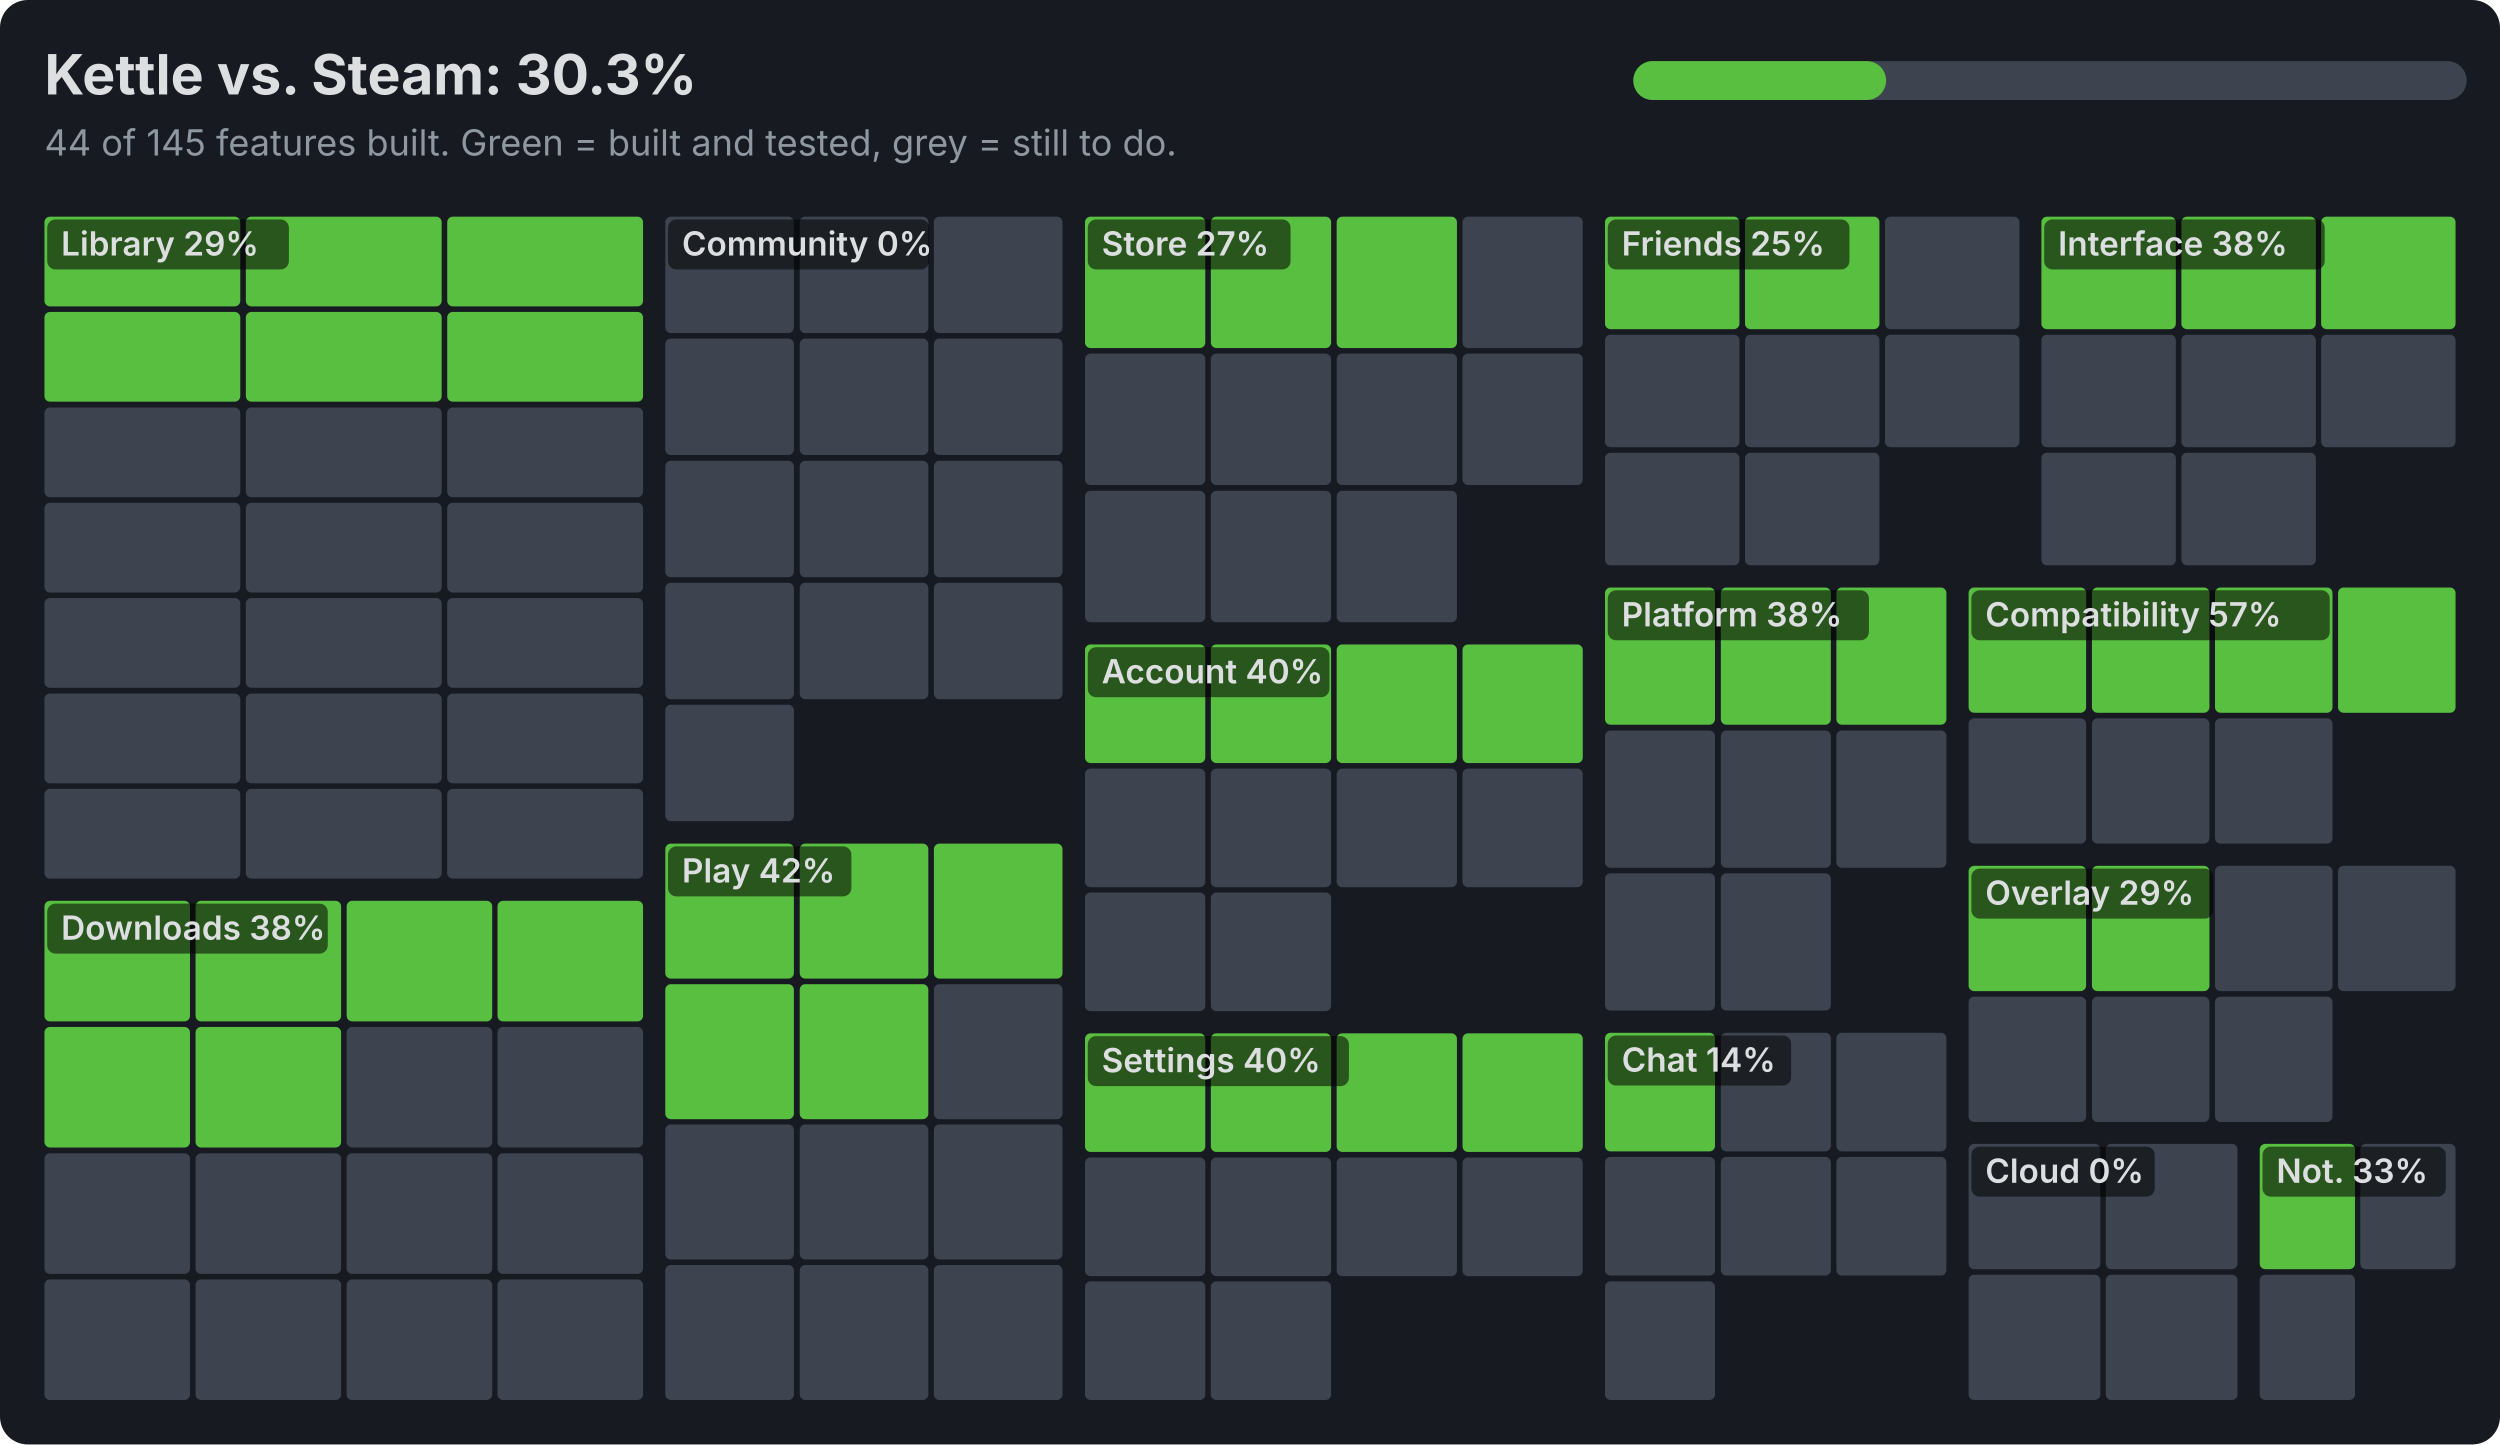
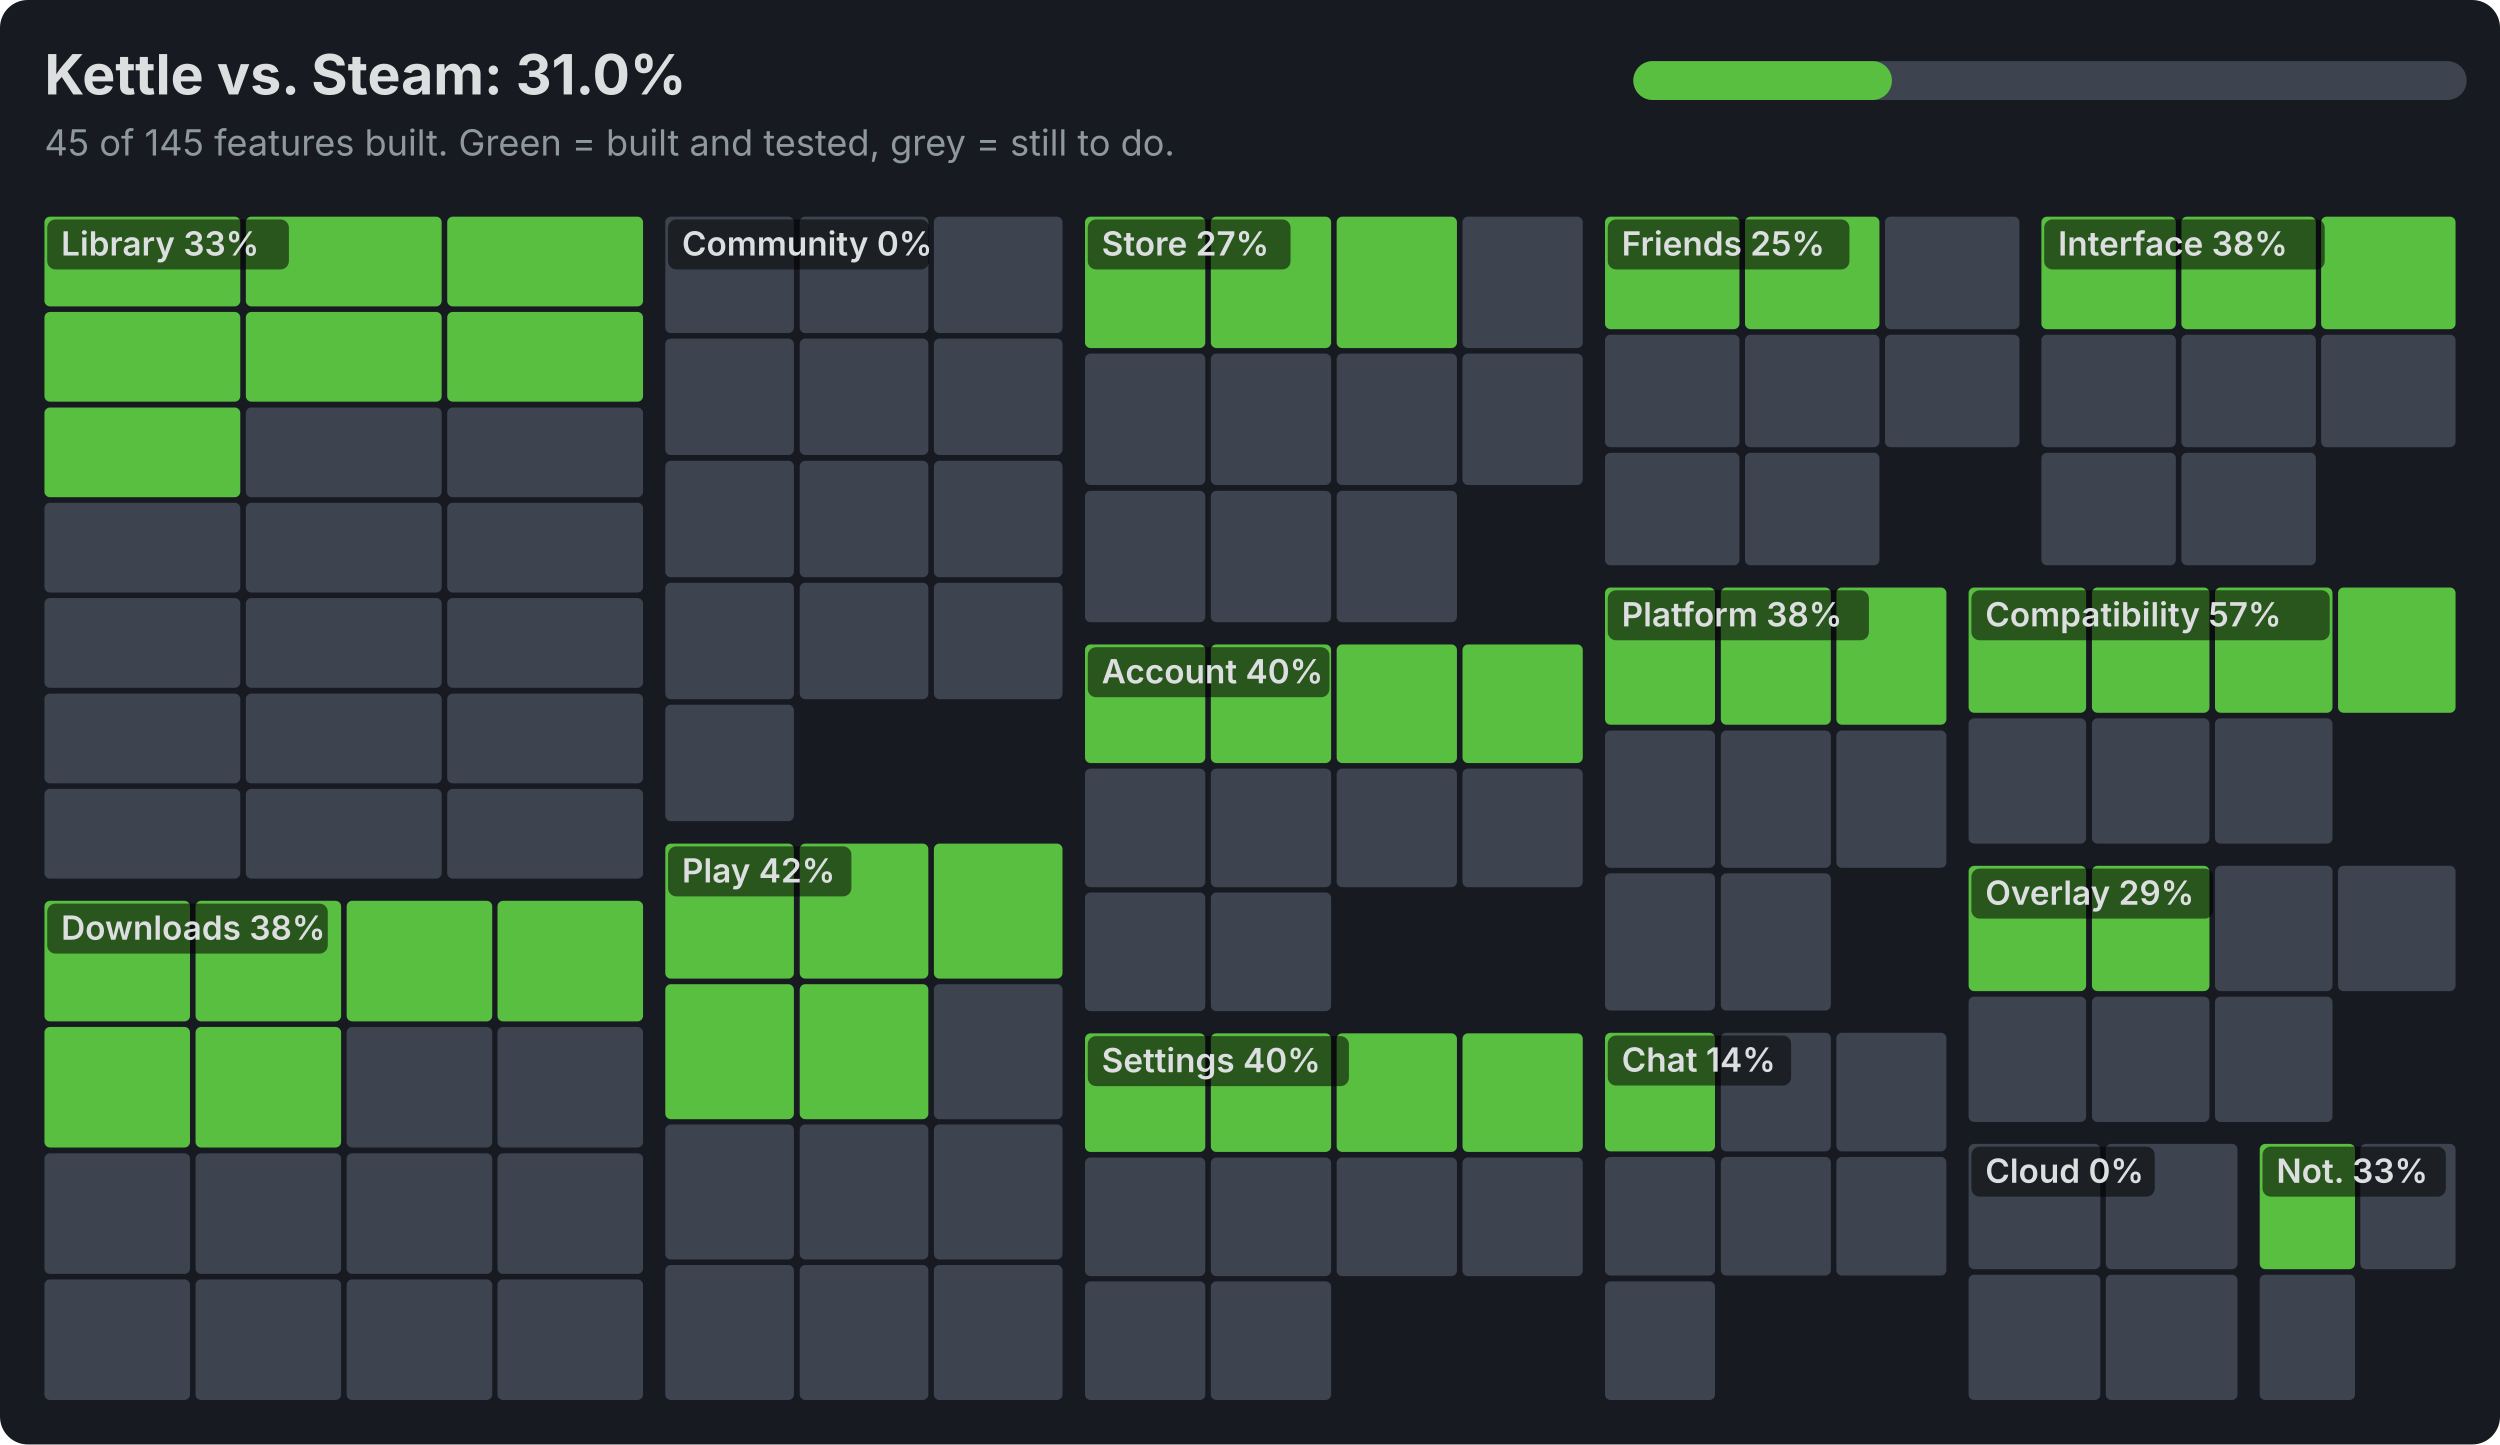
<svg xmlns="http://www.w3.org/2000/svg" width="900" height="520" viewBox="0 0 900 520" font-family="Inter, Segoe UI, sans-serif">
  <rect width="900" height="520" rx="10" fill="#171a21" />
-   <text x="16" y="34" font-size="20" font-weight="700" fill="#dcdedf">Kettle vs. Steam: 30.3%</text>
-   <text x="16" y="56" font-size="13" fill="#8f98a0">44 of 145 features built. Green = built and tested, grey = still to do.</text>
+   <text x="16" y="34" font-size="20" font-weight="700" fill="#dcdedf">Kettle vs. Steam: 31.0%</text>
+   <text x="16" y="56" font-size="13" fill="#8f98a0">45 of 145 features built. Green = built and tested, grey = still to do.</text>
  <rect x="588" y="22" width="300" height="14" rx="7" fill="#3d4450" />
-   <rect x="588" y="22" width="91.0" height="14" rx="7" fill="#59bf40" />
+   <rect x="588" y="22" width="93.1" height="14" rx="7" fill="#59bf40" />
  <rect x="16.0" y="78.0" width="70.5" height="32.3" rx="2" fill="#59bf40" />
  <rect x="88.5" y="78.0" width="70.5" height="32.3" rx="2" fill="#59bf40" />
  <rect x="161.0" y="78.0" width="70.5" height="32.3" rx="2" fill="#59bf40" />
  <rect x="16.0" y="112.3" width="70.5" height="32.3" rx="2" fill="#59bf40" />
  <rect x="88.5" y="112.3" width="70.5" height="32.3" rx="2" fill="#59bf40" />
  <rect x="161.0" y="112.3" width="70.5" height="32.3" rx="2" fill="#59bf40" />
-   <rect x="16.0" y="146.7" width="70.5" height="32.3" rx="2" fill="#3d4450" />
+   <rect x="16.0" y="146.7" width="70.5" height="32.3" rx="2" fill="#59bf40" />
  <rect x="88.5" y="146.7" width="70.5" height="32.3" rx="2" fill="#3d4450" />
  <rect x="161.0" y="146.7" width="70.5" height="32.3" rx="2" fill="#3d4450" />
  <rect x="16.0" y="181.0" width="70.5" height="32.3" rx="2" fill="#3d4450" />
  <rect x="88.5" y="181.0" width="70.5" height="32.3" rx="2" fill="#3d4450" />
  <rect x="161.0" y="181.0" width="70.5" height="32.3" rx="2" fill="#3d4450" />
  <rect x="16.0" y="215.3" width="70.5" height="32.3" rx="2" fill="#3d4450" />
  <rect x="88.5" y="215.3" width="70.5" height="32.3" rx="2" fill="#3d4450" />
  <rect x="161.0" y="215.3" width="70.5" height="32.3" rx="2" fill="#3d4450" />
  <rect x="16.0" y="249.7" width="70.5" height="32.3" rx="2" fill="#3d4450" />
  <rect x="88.5" y="249.7" width="70.5" height="32.3" rx="2" fill="#3d4450" />
  <rect x="161.0" y="249.7" width="70.5" height="32.3" rx="2" fill="#3d4450" />
  <rect x="16.0" y="284.0" width="70.5" height="32.3" rx="2" fill="#3d4450" />
  <rect x="88.5" y="284.0" width="70.5" height="32.3" rx="2" fill="#3d4450" />
  <rect x="161.0" y="284.0" width="70.5" height="32.3" rx="2" fill="#3d4450" />
  <rect x="17.0" y="79.0" width="87" height="18" rx="3" fill="#000" fill-opacity="0.55" />
-   <text x="22.0" y="92.0" font-size="12" font-weight="600" fill="#dcdedf">Library 29%</text>
+   <text x="22.0" y="92.0" font-size="12" font-weight="600" fill="#dcdedf">Library 33%</text>
  <rect x="16.0" y="324.3" width="52.4" height="43.4" rx="2" fill="#59bf40" />
  <rect x="70.4" y="324.3" width="52.4" height="43.4" rx="2" fill="#59bf40" />
  <rect x="124.8" y="324.3" width="52.4" height="43.4" rx="2" fill="#59bf40" />
  <rect x="179.1" y="324.3" width="52.4" height="43.4" rx="2" fill="#59bf40" />
  <rect x="16.0" y="369.7" width="52.4" height="43.4" rx="2" fill="#59bf40" />
  <rect x="70.4" y="369.7" width="52.4" height="43.4" rx="2" fill="#59bf40" />
  <rect x="124.8" y="369.7" width="52.4" height="43.4" rx="2" fill="#3d4450" />
  <rect x="179.1" y="369.7" width="52.4" height="43.4" rx="2" fill="#3d4450" />
  <rect x="16.0" y="415.2" width="52.4" height="43.4" rx="2" fill="#3d4450" />
  <rect x="70.4" y="415.2" width="52.4" height="43.4" rx="2" fill="#3d4450" />
  <rect x="124.8" y="415.2" width="52.4" height="43.4" rx="2" fill="#3d4450" />
  <rect x="179.1" y="415.2" width="52.4" height="43.4" rx="2" fill="#3d4450" />
  <rect x="16.0" y="460.6" width="52.4" height="43.4" rx="2" fill="#3d4450" />
  <rect x="70.4" y="460.6" width="52.4" height="43.4" rx="2" fill="#3d4450" />
  <rect x="124.8" y="460.6" width="52.4" height="43.4" rx="2" fill="#3d4450" />
  <rect x="179.1" y="460.6" width="52.4" height="43.4" rx="2" fill="#3d4450" />
  <rect x="17.0" y="325.3" width="101" height="18" rx="3" fill="#000" fill-opacity="0.55" />
  <text x="22.0" y="338.3" font-size="12" font-weight="600" fill="#dcdedf">Downloads 38%</text>
  <rect x="239.5" y="78.0" width="46.3" height="41.9" rx="2" fill="#3d4450" />
  <rect x="287.9" y="78.0" width="46.3" height="41.9" rx="2" fill="#3d4450" />
  <rect x="336.2" y="78.0" width="46.3" height="41.9" rx="2" fill="#3d4450" />
  <rect x="239.5" y="121.9" width="46.3" height="41.9" rx="2" fill="#3d4450" />
  <rect x="287.9" y="121.9" width="46.3" height="41.9" rx="2" fill="#3d4450" />
  <rect x="336.2" y="121.9" width="46.3" height="41.9" rx="2" fill="#3d4450" />
  <rect x="239.5" y="165.9" width="46.3" height="41.9" rx="2" fill="#3d4450" />
  <rect x="287.9" y="165.9" width="46.3" height="41.9" rx="2" fill="#3d4450" />
  <rect x="336.2" y="165.9" width="46.3" height="41.9" rx="2" fill="#3d4450" />
  <rect x="239.5" y="209.8" width="46.3" height="41.9" rx="2" fill="#3d4450" />
  <rect x="287.9" y="209.8" width="46.3" height="41.9" rx="2" fill="#3d4450" />
  <rect x="336.2" y="209.8" width="46.3" height="41.9" rx="2" fill="#3d4450" />
  <rect x="239.5" y="253.7" width="46.3" height="41.9" rx="2" fill="#3d4450" />
  <rect x="240.5" y="79.0" width="94" height="18" rx="3" fill="#000" fill-opacity="0.55" />
  <text x="245.5" y="92.0" font-size="12" font-weight="600" fill="#dcdedf">Community 0%</text>
  <rect x="239.5" y="303.7" width="46.3" height="48.6" rx="2" fill="#59bf40" />
  <rect x="287.9" y="303.7" width="46.3" height="48.6" rx="2" fill="#59bf40" />
  <rect x="336.2" y="303.7" width="46.3" height="48.6" rx="2" fill="#59bf40" />
  <rect x="239.5" y="354.3" width="46.3" height="48.6" rx="2" fill="#59bf40" />
  <rect x="287.9" y="354.3" width="46.3" height="48.6" rx="2" fill="#59bf40" />
  <rect x="336.2" y="354.3" width="46.3" height="48.6" rx="2" fill="#3d4450" />
  <rect x="239.5" y="404.8" width="46.3" height="48.6" rx="2" fill="#3d4450" />
  <rect x="287.9" y="404.8" width="46.3" height="48.6" rx="2" fill="#3d4450" />
  <rect x="336.2" y="404.8" width="46.3" height="48.6" rx="2" fill="#3d4450" />
  <rect x="239.5" y="455.4" width="46.3" height="48.6" rx="2" fill="#3d4450" />
  <rect x="287.9" y="455.4" width="46.3" height="48.6" rx="2" fill="#3d4450" />
  <rect x="336.2" y="455.4" width="46.3" height="48.6" rx="2" fill="#3d4450" />
  <rect x="240.5" y="304.7" width="66" height="18" rx="3" fill="#000" fill-opacity="0.55" />
  <text x="245.5" y="317.7" font-size="12" font-weight="600" fill="#dcdedf">Play 42%</text>
  <rect x="390.6" y="78.0" width="43.3" height="47.3" rx="2" fill="#59bf40" />
  <rect x="435.9" y="78.0" width="43.3" height="47.3" rx="2" fill="#59bf40" />
  <rect x="481.2" y="78.0" width="43.3" height="47.3" rx="2" fill="#59bf40" />
  <rect x="526.5" y="78.0" width="43.3" height="47.3" rx="2" fill="#3d4450" />
  <rect x="390.6" y="127.3" width="43.3" height="47.3" rx="2" fill="#3d4450" />
  <rect x="435.9" y="127.3" width="43.3" height="47.3" rx="2" fill="#3d4450" />
  <rect x="481.2" y="127.3" width="43.3" height="47.3" rx="2" fill="#3d4450" />
  <rect x="526.5" y="127.3" width="43.3" height="47.3" rx="2" fill="#3d4450" />
  <rect x="390.6" y="176.7" width="43.3" height="47.3" rx="2" fill="#3d4450" />
  <rect x="435.9" y="176.7" width="43.3" height="47.3" rx="2" fill="#3d4450" />
  <rect x="481.2" y="176.7" width="43.3" height="47.3" rx="2" fill="#3d4450" />
  <rect x="391.6" y="79.0" width="73" height="18" rx="3" fill="#000" fill-opacity="0.55" />
  <text x="396.6" y="92.0" font-size="12" font-weight="600" fill="#dcdedf">Store 27%</text>
  <rect x="390.6" y="232.0" width="43.3" height="42.7" rx="2" fill="#59bf40" />
  <rect x="435.9" y="232.0" width="43.3" height="42.7" rx="2" fill="#59bf40" />
  <rect x="481.2" y="232.0" width="43.3" height="42.7" rx="2" fill="#59bf40" />
  <rect x="526.5" y="232.0" width="43.3" height="42.7" rx="2" fill="#59bf40" />
  <rect x="390.6" y="276.7" width="43.3" height="42.7" rx="2" fill="#3d4450" />
  <rect x="435.9" y="276.7" width="43.3" height="42.7" rx="2" fill="#3d4450" />
  <rect x="481.2" y="276.7" width="43.3" height="42.7" rx="2" fill="#3d4450" />
  <rect x="526.5" y="276.7" width="43.3" height="42.7" rx="2" fill="#3d4450" />
  <rect x="390.6" y="321.3" width="43.3" height="42.7" rx="2" fill="#3d4450" />
  <rect x="435.9" y="321.3" width="43.3" height="42.7" rx="2" fill="#3d4450" />
  <rect x="391.6" y="233.0" width="87" height="18" rx="3" fill="#000" fill-opacity="0.55" />
  <text x="396.6" y="246.0" font-size="12" font-weight="600" fill="#dcdedf">Account 40%</text>
  <rect x="390.6" y="372.0" width="43.3" height="42.7" rx="2" fill="#59bf40" />
  <rect x="435.9" y="372.0" width="43.3" height="42.7" rx="2" fill="#59bf40" />
  <rect x="481.2" y="372.0" width="43.3" height="42.7" rx="2" fill="#59bf40" />
  <rect x="526.5" y="372.0" width="43.3" height="42.7" rx="2" fill="#59bf40" />
  <rect x="390.6" y="416.7" width="43.3" height="42.7" rx="2" fill="#3d4450" />
  <rect x="435.9" y="416.7" width="43.3" height="42.7" rx="2" fill="#3d4450" />
  <rect x="481.2" y="416.7" width="43.3" height="42.7" rx="2" fill="#3d4450" />
  <rect x="526.5" y="416.7" width="43.3" height="42.7" rx="2" fill="#3d4450" />
  <rect x="390.6" y="461.3" width="43.3" height="42.7" rx="2" fill="#3d4450" />
  <rect x="435.9" y="461.3" width="43.3" height="42.7" rx="2" fill="#3d4450" />
  <rect x="391.6" y="373.0" width="94" height="18" rx="3" fill="#000" fill-opacity="0.55" />
  <text x="396.6" y="386.0" font-size="12" font-weight="600" fill="#dcdedf">Settings 40%</text>
  <rect x="577.8" y="78.0" width="48.4" height="40.5" rx="2" fill="#59bf40" />
  <rect x="628.2" y="78.0" width="48.4" height="40.5" rx="2" fill="#59bf40" />
  <rect x="678.6" y="78.0" width="48.4" height="40.5" rx="2" fill="#3d4450" />
  <rect x="577.8" y="120.5" width="48.4" height="40.5" rx="2" fill="#3d4450" />
  <rect x="628.2" y="120.5" width="48.4" height="40.5" rx="2" fill="#3d4450" />
  <rect x="678.6" y="120.5" width="48.4" height="40.5" rx="2" fill="#3d4450" />
  <rect x="577.8" y="163.0" width="48.4" height="40.5" rx="2" fill="#3d4450" />
  <rect x="628.2" y="163.0" width="48.4" height="40.5" rx="2" fill="#3d4450" />
  <rect x="578.8" y="79.0" width="87" height="18" rx="3" fill="#000" fill-opacity="0.55" />
  <text x="583.8" y="92.0" font-size="12" font-weight="600" fill="#dcdedf">Friends 25%</text>
  <rect x="734.9" y="78.0" width="48.4" height="40.5" rx="2" fill="#59bf40" />
  <rect x="785.3" y="78.0" width="48.4" height="40.5" rx="2" fill="#59bf40" />
  <rect x="835.6" y="78.0" width="48.4" height="40.5" rx="2" fill="#59bf40" />
  <rect x="734.9" y="120.5" width="48.4" height="40.5" rx="2" fill="#3d4450" />
  <rect x="785.3" y="120.5" width="48.4" height="40.5" rx="2" fill="#3d4450" />
  <rect x="835.6" y="120.5" width="48.4" height="40.5" rx="2" fill="#3d4450" />
  <rect x="734.9" y="163.0" width="48.4" height="40.5" rx="2" fill="#3d4450" />
  <rect x="785.3" y="163.0" width="48.4" height="40.5" rx="2" fill="#3d4450" />
  <rect x="735.9" y="79.0" width="101" height="18" rx="3" fill="#000" fill-opacity="0.55" />
  <text x="740.9" y="92.0" font-size="12" font-weight="600" fill="#dcdedf">Interface 38%</text>
  <rect x="577.8" y="211.5" width="39.6" height="49.4" rx="2" fill="#59bf40" />
  <rect x="619.5" y="211.5" width="39.6" height="49.4" rx="2" fill="#59bf40" />
  <rect x="661.1" y="211.5" width="39.6" height="49.4" rx="2" fill="#59bf40" />
  <rect x="577.8" y="263.0" width="39.6" height="49.4" rx="2" fill="#3d4450" />
  <rect x="619.5" y="263.0" width="39.6" height="49.4" rx="2" fill="#3d4450" />
  <rect x="661.1" y="263.0" width="39.6" height="49.4" rx="2" fill="#3d4450" />
  <rect x="577.8" y="314.4" width="39.6" height="49.4" rx="2" fill="#3d4450" />
  <rect x="619.5" y="314.4" width="39.6" height="49.4" rx="2" fill="#3d4450" />
  <rect x="578.8" y="212.5" width="94" height="18" rx="3" fill="#000" fill-opacity="0.55" />
  <text x="583.8" y="225.5" font-size="12" font-weight="600" fill="#dcdedf">Platform 38%</text>
  <rect x="577.8" y="371.8" width="39.6" height="42.7" rx="2" fill="#59bf40" />
  <rect x="619.5" y="371.8" width="39.6" height="42.7" rx="2" fill="#3d4450" />
  <rect x="661.1" y="371.8" width="39.6" height="42.7" rx="2" fill="#3d4450" />
  <rect x="577.8" y="416.5" width="39.6" height="42.7" rx="2" fill="#3d4450" />
  <rect x="619.5" y="416.5" width="39.6" height="42.7" rx="2" fill="#3d4450" />
  <rect x="661.1" y="416.5" width="39.6" height="42.7" rx="2" fill="#3d4450" />
  <rect x="577.8" y="461.3" width="39.6" height="42.7" rx="2" fill="#3d4450" />
  <rect x="578.8" y="372.8" width="66" height="18" rx="3" fill="#000" fill-opacity="0.55" />
  <text x="583.8" y="385.8" font-size="12" font-weight="600" fill="#dcdedf">Chat 14%</text>
  <rect x="708.7" y="211.5" width="42.3" height="45.1" rx="2" fill="#59bf40" />
  <rect x="753.1" y="211.5" width="42.3" height="45.1" rx="2" fill="#59bf40" />
  <rect x="797.4" y="211.5" width="42.3" height="45.1" rx="2" fill="#59bf40" />
  <rect x="841.7" y="211.5" width="42.3" height="45.1" rx="2" fill="#59bf40" />
  <rect x="708.7" y="258.6" width="42.3" height="45.1" rx="2" fill="#3d4450" />
  <rect x="753.1" y="258.6" width="42.3" height="45.1" rx="2" fill="#3d4450" />
  <rect x="797.4" y="258.6" width="42.3" height="45.1" rx="2" fill="#3d4450" />
  <rect x="709.7" y="212.5" width="129" height="18" rx="3" fill="#000" fill-opacity="0.55" />
  <text x="714.7" y="225.5" font-size="12" font-weight="600" fill="#dcdedf">Compatibility 57%</text>
  <rect x="708.7" y="311.7" width="42.3" height="45.1" rx="2" fill="#59bf40" />
  <rect x="753.1" y="311.7" width="42.3" height="45.1" rx="2" fill="#59bf40" />
  <rect x="797.4" y="311.7" width="42.3" height="45.1" rx="2" fill="#3d4450" />
  <rect x="841.7" y="311.7" width="42.3" height="45.1" rx="2" fill="#3d4450" />
  <rect x="708.7" y="358.8" width="42.3" height="45.1" rx="2" fill="#3d4450" />
  <rect x="753.1" y="358.8" width="42.3" height="45.1" rx="2" fill="#3d4450" />
  <rect x="797.4" y="358.8" width="42.3" height="45.1" rx="2" fill="#3d4450" />
  <rect x="709.7" y="312.7" width="87" height="18" rx="3" fill="#000" fill-opacity="0.55" />
  <text x="714.7" y="325.7" font-size="12" font-weight="600" fill="#dcdedf">Overlay 29%</text>
  <rect x="708.7" y="411.8" width="47.4" height="45.1" rx="2" fill="#3d4450" />
  <rect x="758.1" y="411.8" width="47.4" height="45.1" rx="2" fill="#3d4450" />
  <rect x="708.7" y="458.9" width="47.4" height="45.1" rx="2" fill="#3d4450" />
  <rect x="758.1" y="458.9" width="47.4" height="45.1" rx="2" fill="#3d4450" />
  <rect x="709.7" y="412.8" width="66" height="18" rx="3" fill="#000" fill-opacity="0.55" />
  <text x="714.7" y="425.8" font-size="12" font-weight="600" fill="#dcdedf">Cloud 0%</text>
  <rect x="813.5" y="411.8" width="34.3" height="45.1" rx="2" fill="#59bf40" />
  <rect x="849.7" y="411.8" width="34.3" height="45.1" rx="2" fill="#3d4450" />
  <rect x="813.5" y="458.9" width="34.3" height="45.1" rx="2" fill="#3d4450" />
  <rect x="814.5" y="412.8" width="66" height="18" rx="3" fill="#000" fill-opacity="0.55" />
  <text x="819.5" y="425.8" font-size="12" font-weight="600" fill="#dcdedf">Not. 33%</text>
</svg>
